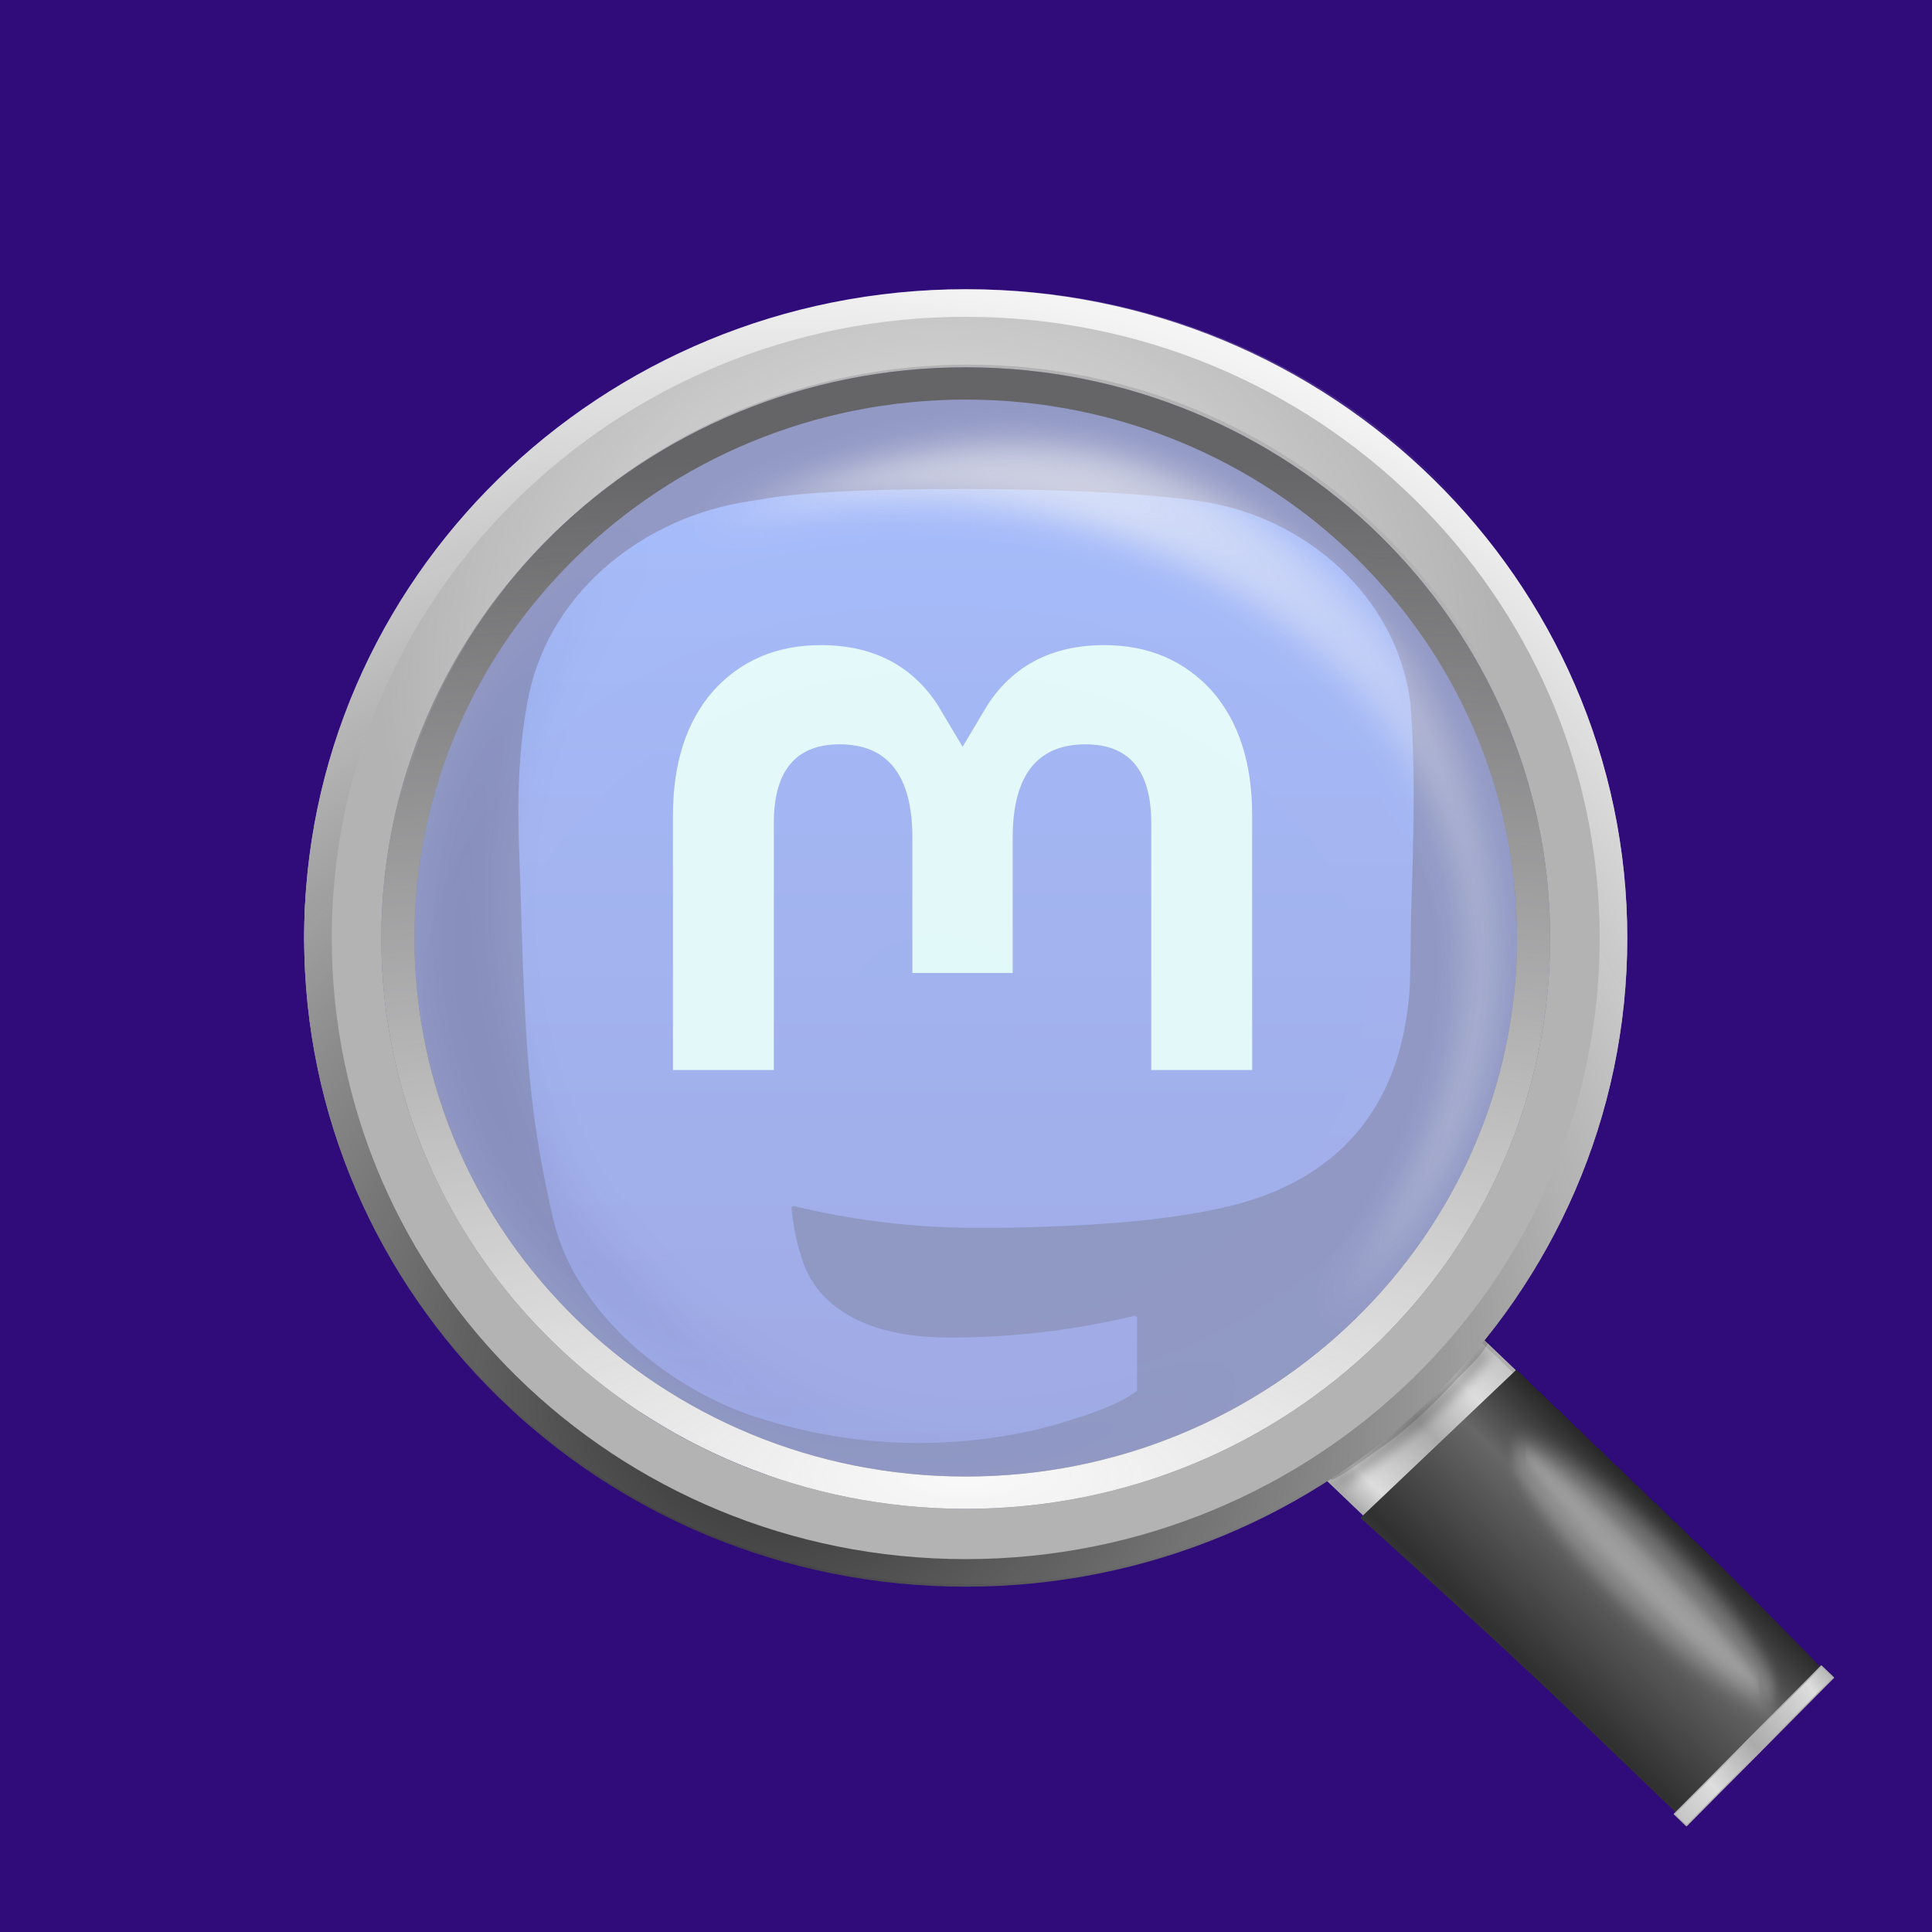
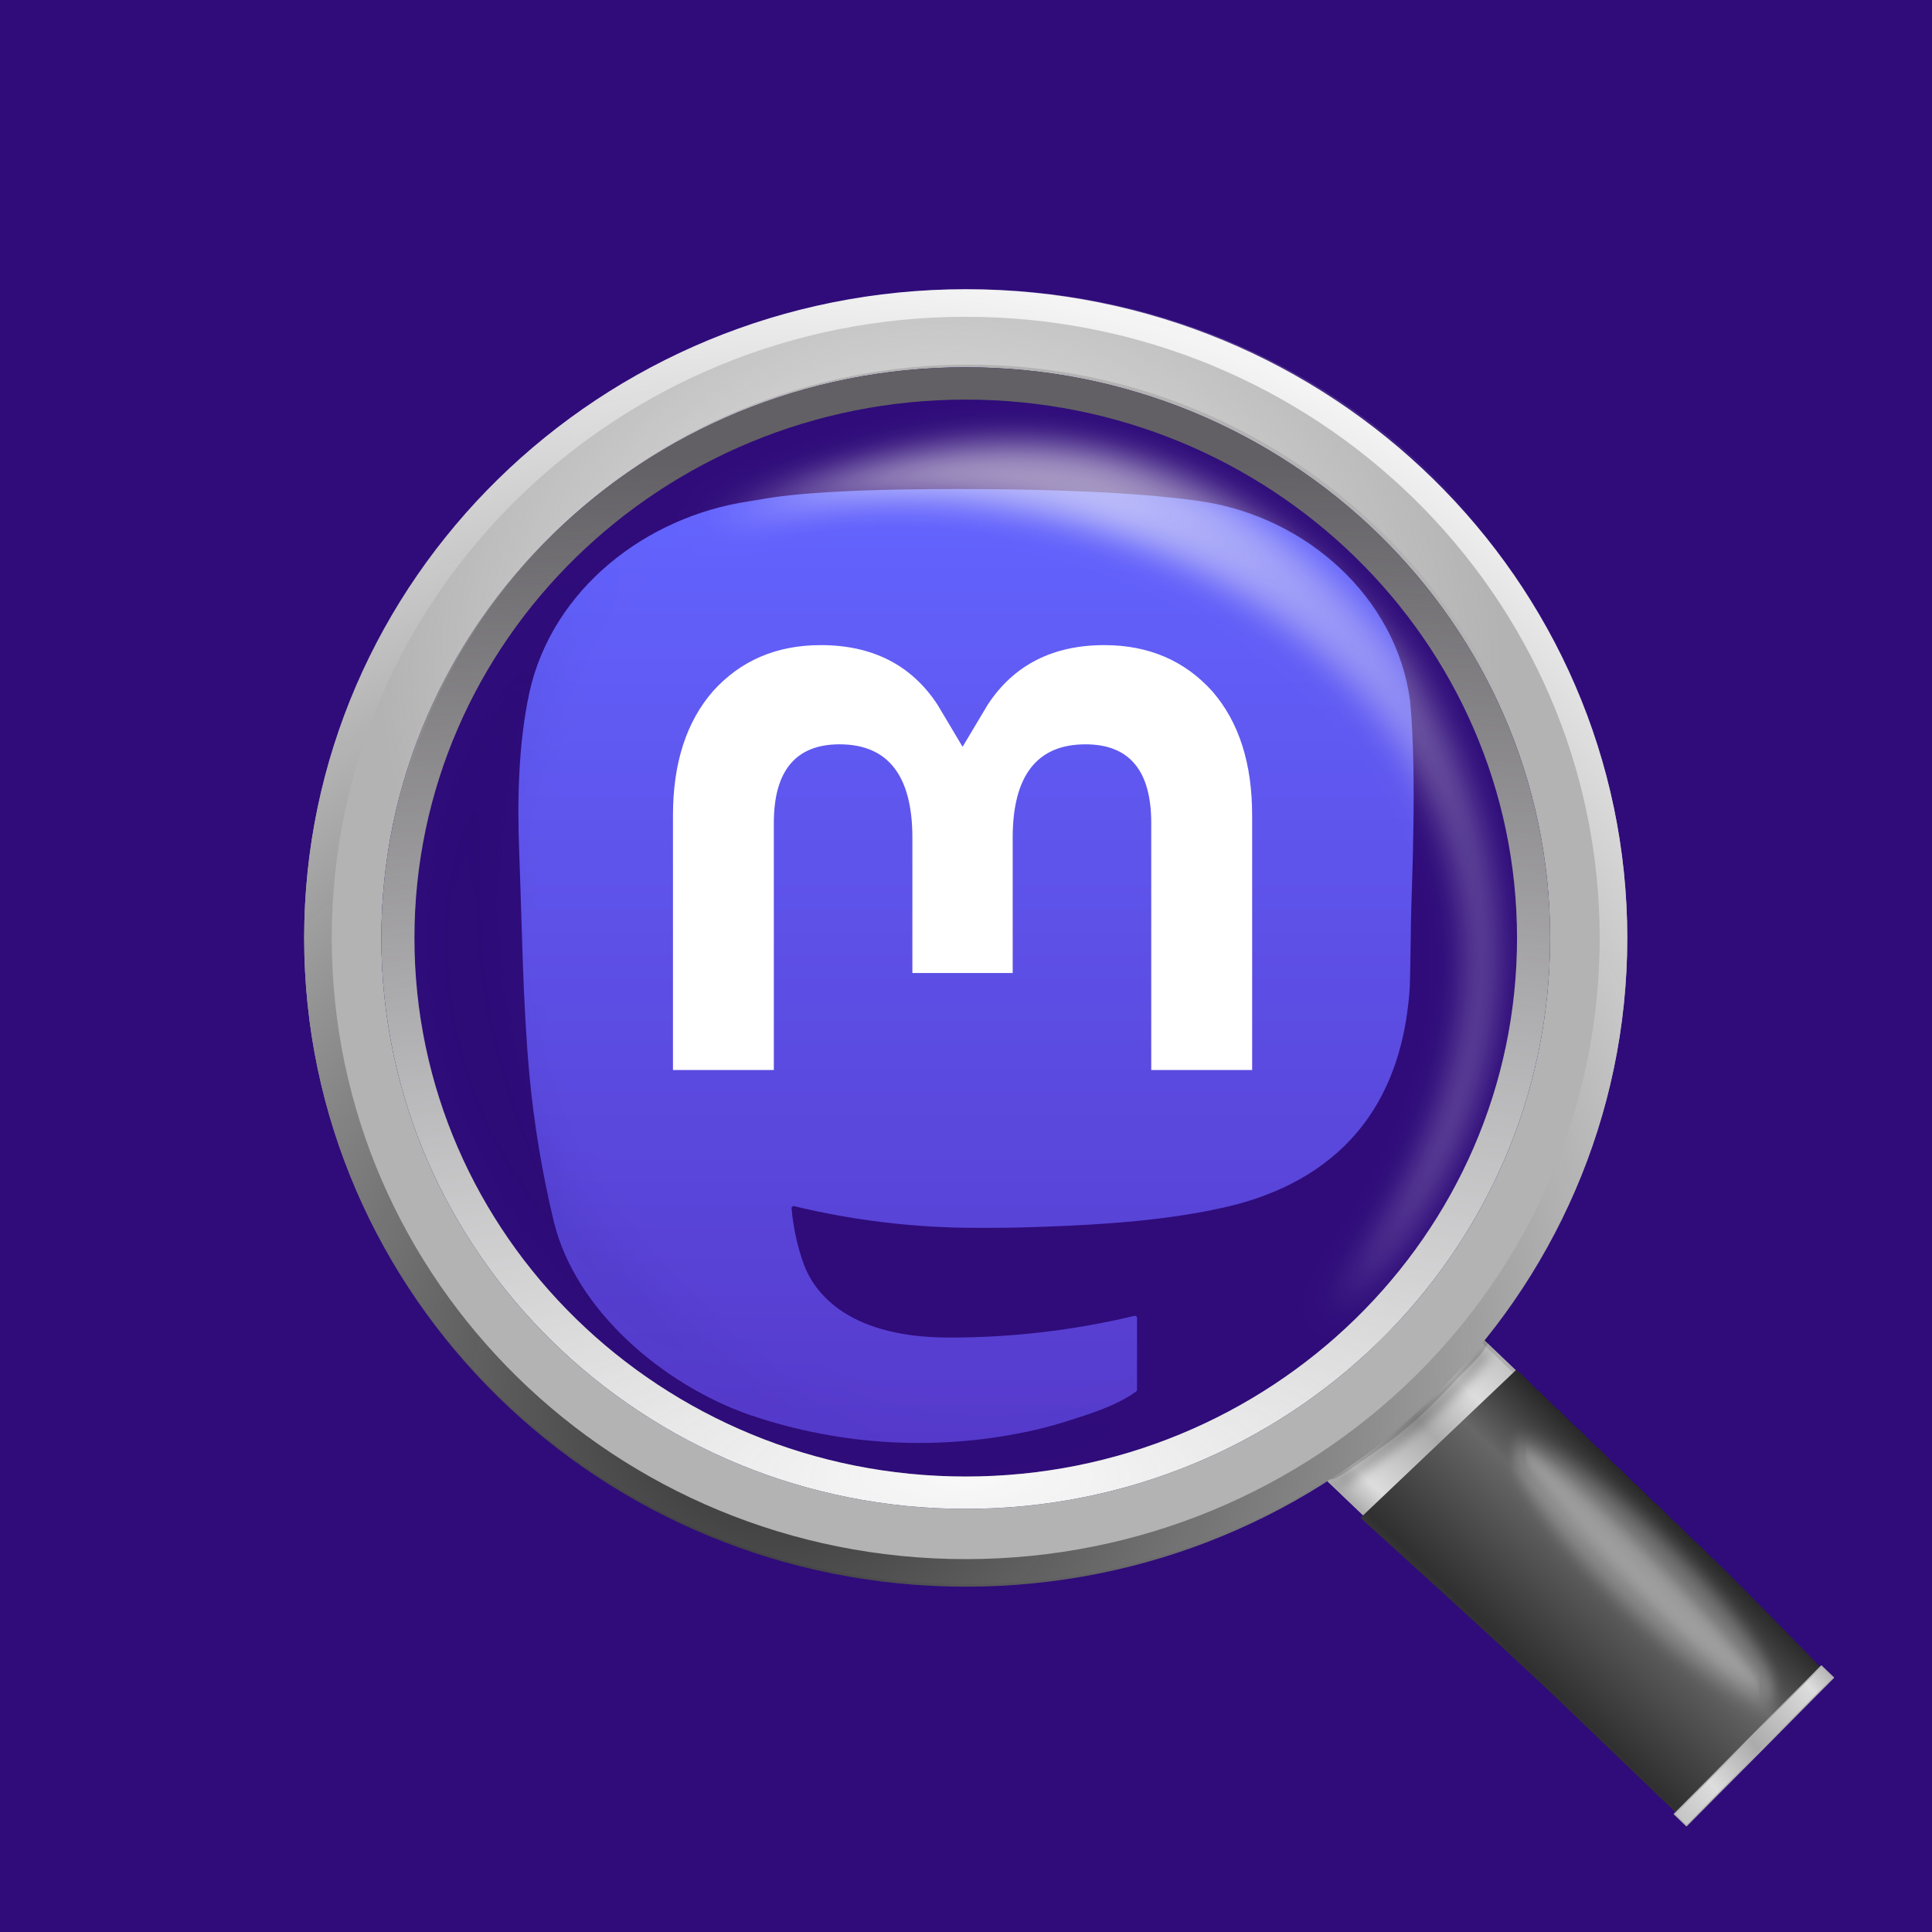
<svg xmlns="http://www.w3.org/2000/svg" xmlns:xlink="http://www.w3.org/1999/xlink" width="160" height="160" viewBox="0 0 160 160" fill="none" version="1.1" id="svg67">
  <defs id="defs65">
+     <linearGradient id="linearGradient15282">
+       <stop id="stop15270" offset="0" style="stop-color: rgb(26, 26, 26); stop-opacity: 1;" />
+       <stop id="stop15272" offset="0.2" style="stop-color: rgb(122, 122, 122); stop-opacity: 1;" />
+       <stop id="stop15274" offset="0.482" style="stop-color: rgb(48, 48, 48); stop-opacity: 1;" />
+       <stop id="stop15276" offset="0.815" style="stop-color: rgb(103, 103, 103); stop-opacity: 1;" />
+       <stop id="stop15278" offset="1" style="stop-color: rgb(40, 40, 40); stop-opacity: 1;" />
+       <stop id="stop15280" offset="1" style="stop-color: rgb(26, 26, 26); stop-opacity: 0;" />
+     </linearGradient>
    <linearGradient id="paint0_linear_549_34" x1="37.069" y1="0" x2="37.069" y2="79" gradientUnits="userSpaceOnUse">
      <stop stop-color="#6364FF" id="stop60" />
      <stop offset="1" stop-color="#563ACC" id="stop62" />
    </linearGradient>
    <linearGradient gradientTransform="matrix(0.1876048,-0.1890082,0.07988696,0.07671542,34.23168,177.2651)" gradientUnits="userSpaceOnUse" id="linearGradient3172" x1="287.087" x2="410.545" xlink:href="#linearGradient4573" y1="342.852" y2="342.852" />
    <linearGradient id="linearGradient4573">
      <stop id="stop4575" offset="0" style="stop-color: rgb(26, 26, 26); stop-opacity: 1;" />
      <stop id="stop4577" offset="0.142" style="stop-color: rgb(122, 122, 122); stop-opacity: 1;" />
      <stop id="stop4579" offset="0.482" style="stop-color: rgb(48, 48, 48); stop-opacity: 1;" />
      <stop id="stop4581" offset="0.815" style="stop-color: rgb(103, 103, 103); stop-opacity: 1;" />
      <stop id="stop4583" offset="1" style="stop-color: rgb(40, 40, 40); stop-opacity: 1;" />
      <stop id="stop4585" offset="1" style="stop-color: rgb(26, 26, 26); stop-opacity: 0;" />
    </linearGradient>
    <linearGradient gradientTransform="matrix(0.2533577,0,0,0.02689227,-67.66568,195.6127)" gradientUnits="userSpaceOnUse" id="linearGradient3169" x1="207.169" x2="288.191" xlink:href="#linearGradient4515" y1="347.675" y2="348.701" />
    <linearGradient id="linearGradient4515">
      <stop id="stop4517" offset="0" style="stop-color: rgb(179, 179, 179); stop-opacity: 1;" />
      <stop id="stop4523" offset="0.329" style="stop-color: rgb(221, 221, 221); stop-opacity: 1;" />
      <stop id="stop4525" offset="0.565" style="stop-color: rgb(171, 171, 171); stop-opacity: 1;" />
      <stop id="stop4527" offset="0.888" style="stop-color: rgb(221, 221, 221); stop-opacity: 1;" />
      <stop id="stop4529" offset="1" style="stop-color: rgb(174, 174, 174); stop-opacity: 1;" />
      <stop id="stop4519" offset="1" style="stop-color: rgb(179, 179, 179); stop-opacity: 0;" />
    </linearGradient>
-     <radialGradient cx="45" cy="49.405" fx="45" fy="49.405" gradientTransform="matrix(1.29877,5.0377336e-8,-3.9205469e-8,0.9986594,19.4865,27.72108)" gradientUnits="userSpaceOnUse" id="radialGradient3166" r="40" xlink:href="#linearGradient5480" />
    <linearGradient id="linearGradient5480">
      <stop id="stop5482" offset="0" style="stop-color:#cff5f5;stop-opacity:1;" />
      <stop id="stop5484" offset="1" style="stop-color:#d5f6f6;stop-opacity:1;" />
    </linearGradient>
    <linearGradient gradientTransform="matrix(0.149835,0,0,0.1592587,-37.48387,-197.4708)" gradientUnits="userSpaceOnUse" id="linearGradient3163" x1="207.169" x2="288.191" xlink:href="#linearGradient4515" y1="347.675" y2="348.701" />
    <filter color-interpolation-filters="sRGB" height="1.278" id="filter3270" width="1.246" x="-0.122" y="-0.138">
      <feGaussianBlur id="feGaussianBlur3272" stdDeviation="0.451" />
    </filter>
    <filter color-interpolation-filters="sRGB" id="filter3279" x="-0.077" y="-0.068" width="1.154" height="1.136">
      <feGaussianBlur id="feGaussianBlur3281" stdDeviation="1.651" />
    </filter>
    <linearGradient gradientUnits="userSpaceOnUse" id="linearGradient2898" x1="59.899" x2="89.76" xlink:href="#linearGradient3287" y1="29.986" y2="20.121" gradientTransform="translate(-156.7205,36.11551)" />
    <linearGradient id="linearGradient3287">
      <stop id="stop3289" offset="0" style="stop-color:#f5f5f5;stop-opacity:1;" />
      <stop id="stop3291" offset="1" style="stop-color:#f5f5f5;stop-opacity:0;" />
    </linearGradient>
    <filter color-interpolation-filters="sRGB" id="filter3295" x="-0.05" y="-0.046" width="1.101" height="1.092">
      <feGaussianBlur id="feGaussianBlur3297" stdDeviation="1.056" />
    </filter>
    <radialGradient cx="70.886" cy="169.081" fx="70.886" fy="169.081" gradientTransform="matrix(2.7614505e-4,0.1740319,-0.1891307,2.8648802e-4,110.0912,47.90477)" gradientUnits="userSpaceOnUse" id="radialGradient3153" r="150" xlink:href="#linearGradient4422" />
    <linearGradient id="linearGradient4422">
      <stop id="stop4424" offset="0" style="stop-color: rgb(242, 242, 242); stop-opacity: 1;" />
      <stop id="stop4426" offset="1" style="stop-color: rgb(242, 242, 242); stop-opacity: 0;" />
    </linearGradient>
    <radialGradient cx="181.929" cy="353.078" fx="181.929" fy="353.078" gradientTransform="matrix(3.8161745e-4,-0.3899942,1.155286,0.00112749,-328.567,171.6286)" gradientUnits="userSpaceOnUse" id="radialGradient3150" r="132.5" xlink:href="#linearGradient4444-784" />
    <linearGradient id="linearGradient4444-784">
      <stop id="stop3294" offset="0" style="stop-color:#ffffff;stop-opacity:0.961;" />
      <stop id="stop3296" offset="1" style="stop-color:#fafafa;stop-opacity:0;" />
    </linearGradient>
    <filter color-interpolation-filters="sRGB" id="filter3229" x="-0.034" y="-0.351" width="1.068" height="1.702">
      <feGaussianBlur id="feGaussianBlur3231" stdDeviation="3.012" />
    </filter>
    <filter color-interpolation-filters="sRGB" id="filter3235" x="-0.042" y="-0.44" width="1.085" height="1.879">
      <feGaussianBlur id="feGaussianBlur3237" stdDeviation="3.772" />
    </filter>
    <radialGradient cx="57.75" cy="52.062" fx="57.75" fy="52.062" gradientTransform="matrix(4.136386,-0.00248746,0.00233853,3.888722,-168.8436,-105.3474)" gradientUnits="userSpaceOnUse" id="radialGradient2868" r="15.385" xlink:href="#linearGradient3465" />
    <linearGradient id="linearGradient3465">
      <stop id="stop3467" offset="0" style="stop-color:#282828;stop-opacity:0.961;" />
      <stop id="stop3469" offset="1" style="stop-color:#ffffff;stop-opacity:1;" />
    </linearGradient>
  </defs>
  <g id="g6060">
    <g id="g6053" style="display:inline">
      <rect style="fill:#2f0c7a;fill-opacity:1;stroke-width:2.379" id="rect341" width="160" height="160" x="-9.7699626e-15" y="0" />
    </g>
    <g id="g231" transform="translate(42.93078,40.49998)" style="display:inline">
      <path d="M 73.839,17.49 C 72.697,9.002 65.299,2.312 56.53,1.016 55.05,0.797 49.444,0 36.458,0 h -0.097 C 23.372,0 20.585,0.797 19.105,1.016 10.58,2.276 2.794,8.287 0.905,16.876 c -0.909,4.23 -1.006,8.919 -0.837,13.221 0.241,6.169 0.287,12.326 0.848,18.47 0.387,4.081 1.063,8.129 2.022,12.115 1.796,7.361 9.064,13.486 16.186,15.985 7.625,2.606 15.824,3.039 23.681,1.25 0.864,-0.201 1.718,-0.434 2.561,-0.7 1.911,-0.607 4.148,-1.286 5.793,-2.478 0.023,-0.017 0.041,-0.038 0.054,-0.063 0.013,-0.025 0.02,-0.052 0.021,-0.081 v -5.953 c -4e-4,-0.026 -0.007,-0.052 -0.018,-0.075 -0.012,-0.024 -0.028,-0.044 -0.049,-0.06 -0.021,-0.016 -0.045,-0.028 -0.07,-0.033 -0.026,-0.006 -0.052,-0.006 -0.078,3e-4 -5.034,1.202 -10.192,1.805 -15.367,1.795 -8.906,0 -11.302,-4.226 -11.988,-5.986 -0.551,-1.521 -0.901,-3.107 -1.041,-4.718 -0.002,-0.027 0.004,-0.054 0.015,-0.079 0.011,-0.025 0.028,-0.047 0.049,-0.064 0.021,-0.017 0.046,-0.029 0.072,-0.035 0.026,-0.006 0.054,-0.005 0.08,0.002 4.95,1.194 10.024,1.797 15.116,1.795 1.225,0 2.446,0 3.67,-0.032 5.121,-0.144 10.519,-0.406 15.557,-1.389 0.126,-0.025 0.251,-0.047 0.359,-0.079 7.947,-1.526 15.511,-6.316 16.279,-18.445 0.029,-0.477 0.101,-5.002 0.101,-5.497 0.004,-1.684 0.542,-11.946 -0.079,-18.251 z" fill="url(#paint0_linear_549_34)" id="path56" style="fill:url(#paint0_linear_549_34)" />
      <path d="M 60.767,27.026 V 48.114 h -8.357 V 27.648 c 0,-4.309 -1.796,-6.506 -5.448,-6.506 -4.015,0 -6.026,2.6 -6.026,7.734 v 11.203 h -8.307 V 28.875 c 0,-5.135 -2.015,-7.734 -6.03,-7.734 -3.631,0 -5.444,2.197 -5.444,6.506 V 48.114 h -8.353 V 27.026 c 0,-4.309 1.1,-7.732 3.3,-10.269 2.27,-2.531 5.247,-3.831 8.942,-3.831 4.277,0 7.509,1.645 9.664,4.93 l 2.079,3.49 2.083,-3.49 c 2.155,-3.285 5.387,-4.93 9.657,-4.93 3.692,0 6.669,1.3 8.946,3.831 2.198,2.535 3.296,5.958 3.293,10.269 z" fill="#ffffff" id="path58" style="display:inline" />
    </g>
  </g>
  <g id="g6798" transform="matrix(1.640321,0,0,1.640321,-50.27859,-43.53672)" style="display:inline">
-     <path d="M 76.112,43.056 C 59.568,42.769 42.373,61.28 46.68,79.56 c 1.261,5.354 5.539,8.769 7.293,13.443 3.873,2.206 21.704,11.86 26.191,11.984 5.211,0.144 29.427,-7.016 29.686,-26.129 0.136,-10.054 -3.705,-19.892 -7.537,-26.527 -6.341,-3.232 -19.74,-9.275 -26.201,-9.275 z" id="path4454" style="opacity:0.6;fill:url(#radialGradient3166);fill-opacity:1;fill-rule:nonzero;stroke:none;stroke-width:0.798" />
    <rect height="8.493" id="rect4513" style="fill:url(#linearGradient3163);fill-opacity:1;fill-rule:nonzero;stroke:#afafaf;stroke-width:0.185;stroke-linecap:square;stroke-linejoin:round;stroke-miterlimit:4;stroke-dasharray:none;stroke-dashoffset:0;stroke-opacity:1" transform="matrix(-0.7076796,0.7065335,-0.7229965,-0.6908517,0,0)" width="10.45" x="-4.752" y="-146.184" />
    <g id="g2828" transform="matrix(0.7980622,0,0,0.7980622,42.01832,37.15395)">
      <path d="m 68.932,78.448 c 2.427,-3.185 5.506,-6.141 8.816,-8.432 0.562,-0.389 2.36,0.623 2.287,1.212 -0.108,0.874 -1.298,1.863 -2.097,2.712 -1.385,1.47 -2.875,2.964 -4.528,4.137 -1.349,0.957 -2.795,2.017 -3.302,2.2 -0.525,0.189 -1.526,-1.367 -1.174,-1.829 z" id="rect4689" style="opacity:0.15;fill:#000000;fill-opacity:1;fill-rule:nonzero;stroke:none" />
      <path d="m 70.442,80.481 c 3.821,-2.691 6.85,-5.158 9.346,-8.308" id="path3273" style="fill:none;stroke:#000000;stroke-width:0.2;stroke-linecap:butt;stroke-linejoin:miter;stroke-miterlimit:4;stroke-dasharray:none;stroke-opacity:1;filter:url(#filter3270)" />
    </g>
    <path d="m 79.409,41.279 c -18.437,0 -33.4,14.615 -33.4,32.623 0,18.008 14.963,32.623 33.4,32.623 18.437,0 33.4,-14.615 33.4,-32.623 0,-18.008 -14.963,-32.623 -33.4,-32.623 z m 0,3.806 c 16.286,0 29.504,12.91 29.504,28.817 0,15.907 -13.218,28.817 -29.504,28.817 -16.286,0 -29.504,-12.91 -29.504,-28.817 0,-15.907 13.218,-28.817 29.504,-28.817 z" id="path3072" style="fill:#b3b3b3;fill-opacity:1;fill-rule:nonzero;stroke:none;stroke-width:0.798" />
    <path d="m -130.104,56.334 c -18.799,18.694 -6.108,42.973 -3.115,45 14.049,18.193 31.572,13.451 41.538,7.788 -33.627,21.823 -72.483,-24.226 -38.423,-52.788 z" id="path3750" style="opacity:0.1;fill:#0a0a50;fill-opacity:0.961;fill-rule:evenodd;stroke:none;filter:url(#filter3279)" transform="matrix(0.7980622,0,0,0.7980622,167.091,8.331525)" />
    <path d="M -86.874,106.07 C -74.457,93.522 -73.658,78.852 -81.855,64.704 -99.437,42.222 -118.952,53.215 -126.855,56.224 c 28.811,-9.423 66.188,16.772 39.981,49.846 z" id="path3421" style="display:inline;opacity:0.6;fill:url(#linearGradient2898);fill-opacity:1;fill-rule:evenodd;stroke:none;filter:url(#filter3295);enable-background:new" transform="matrix(0.7980622,0,0,0.7980622,167.091,8.331525)" />
    <path d="m 79.409,45.085 c -16.286,0 -29.504,12.91 -29.504,28.817 0,15.907 13.218,28.817 29.504,28.817 16.286,0 29.504,-12.91 29.504,-28.817 0,-15.907 -13.218,-28.817 -29.504,-28.817 z m 0,1.631 c 15.364,2e-6 27.834,12.179 27.834,27.186 0,15.007 -12.469,27.186 -27.834,27.186 -15.364,0 -27.834,-12.179 -27.834,-27.186 0,-15.007 12.469,-27.186 27.834,-27.186 z" id="path3868" style="fill:#646464;fill-opacity:0.961;fill-rule:nonzero;stroke:none;stroke-width:0.798" />
    <path d="m 79.544,41.144 c -18.437,0 -33.4,14.615 -33.4,32.623 0,18.008 14.963,32.623 33.4,32.623 18.437,0 33.4,-14.615 33.4,-32.623 0,-18.008 -14.963,-32.623 -33.4,-32.623 z m 0,3.806 c 16.286,0 29.504,12.91 29.504,28.817 0,15.907 -13.218,28.817 -29.504,28.817 -16.286,0 -29.504,-12.91 -29.504,-28.817 0,-15.907 13.218,-28.817 29.504,-28.817 z" id="path4420" style="fill:url(#radialGradient3153);fill-opacity:1;fill-rule:nonzero;stroke:none;stroke-width:0.798" />
    <path d="m 79.409,45.085 c -16.286,0 -29.504,12.91 -29.504,28.817 0,15.907 13.218,28.817 29.504,28.817 16.286,0 29.504,-12.91 29.504,-28.817 0,-15.907 -13.218,-28.817 -29.504,-28.817 z m 0,1.631 c 15.364,2e-6 27.834,12.179 27.834,27.186 0,15.007 -12.469,27.186 -27.834,27.186 -15.364,0 -27.834,-12.179 -27.834,-27.186 0,-15.007 12.469,-27.186 27.834,-27.186 z" id="path4434" style="fill:url(#radialGradient3150);fill-opacity:1;fill-rule:nonzero;stroke:none;stroke-width:0.798" />
    <ellipse id="path2693" style="fill:none;stroke:url(#radialGradient2868);stroke-width:1.392;stroke-linejoin:round;stroke-miterlimit:4;stroke-dasharray:none;stroke-opacity:1" cx="79.408" cy="73.897" rx="32.703" ry="32.057" />
  </g>
  <g id="g6826">
    <path d="m 112.664,125.703 13.309,-12.644 c 0,0 10.704,11.025 15.306,15.445 3.019,2.899 9.865,9.947 9.865,9.947 l -11.996,12.003 c 0,0 -6.93,-6.655 -9.9,-9.507 -4.651,-4.467 -16.585,-15.244 -16.585,-15.244 z" id="rect3074" style="fill:url(#linearGradient3172);fill-opacity:1;fill-rule:nonzero;stroke:none;stroke-width:0.89" />
    <rect height="1.398" id="rect4587" style="fill:url(#linearGradient3169);fill-opacity:1;fill-rule:nonzero;stroke:#afafaf;stroke-width:0.099;stroke-linecap:square;stroke-linejoin:round;stroke-miterlimit:4;stroke-dasharray:none;stroke-dashoffset:0;stroke-opacity:1" transform="matrix(0.7044668,-0.709737,0.721278,0.6926456,0,0)" width="17.282" x="-12.319" y="204.273" />
    <ellipse id="path2449" style="opacity:0.25;fill:#ffffff;fill-opacity:1;fill-rule:nonzero;stroke:none;filter:url(#filter3229)" transform="matrix(0.09993188,0.09885403,-0.2191217,0.1984093,211.7916,41.69064)" cx="105.539" cy="393.324" rx="106.568" ry="10.296" />
    <ellipse id="path3233" style="opacity:0.2;fill:#ffffff;fill-opacity:1;fill-rule:nonzero;stroke:none;filter:url(#filter3235)" transform="matrix(0.09076368,0.09129103,-0.09266769,0.07475712,162.8782,91.02087)" cx="105.539" cy="393.324" rx="106.568" ry="10.296" />
  </g>
</svg>
